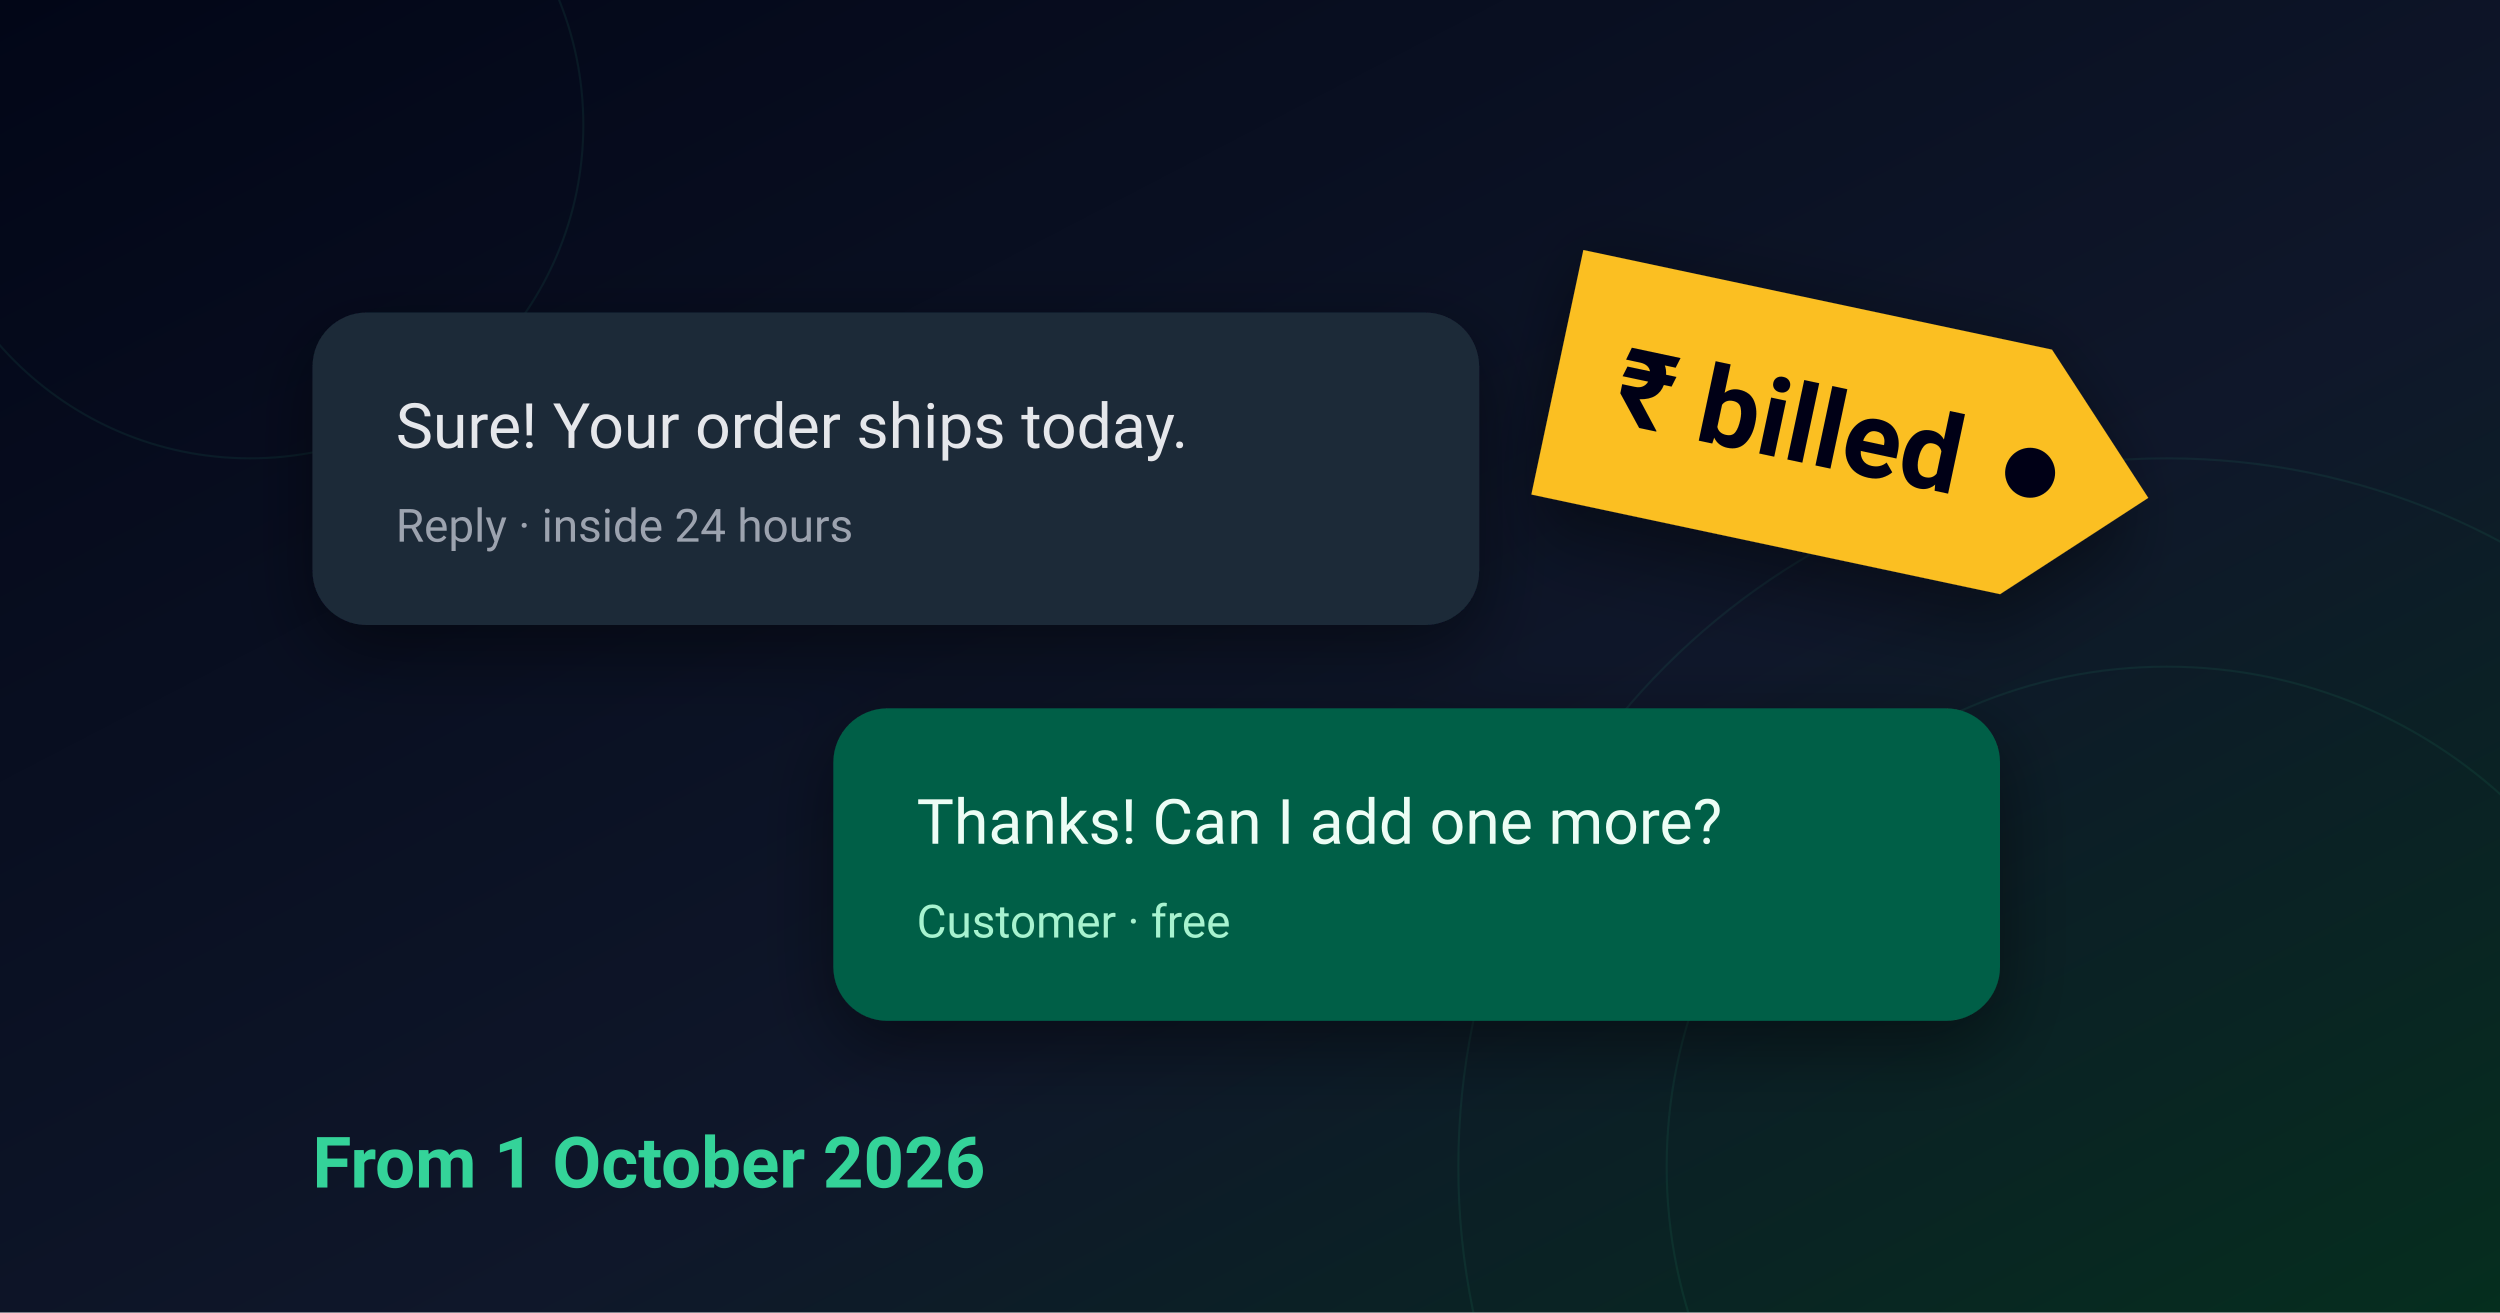
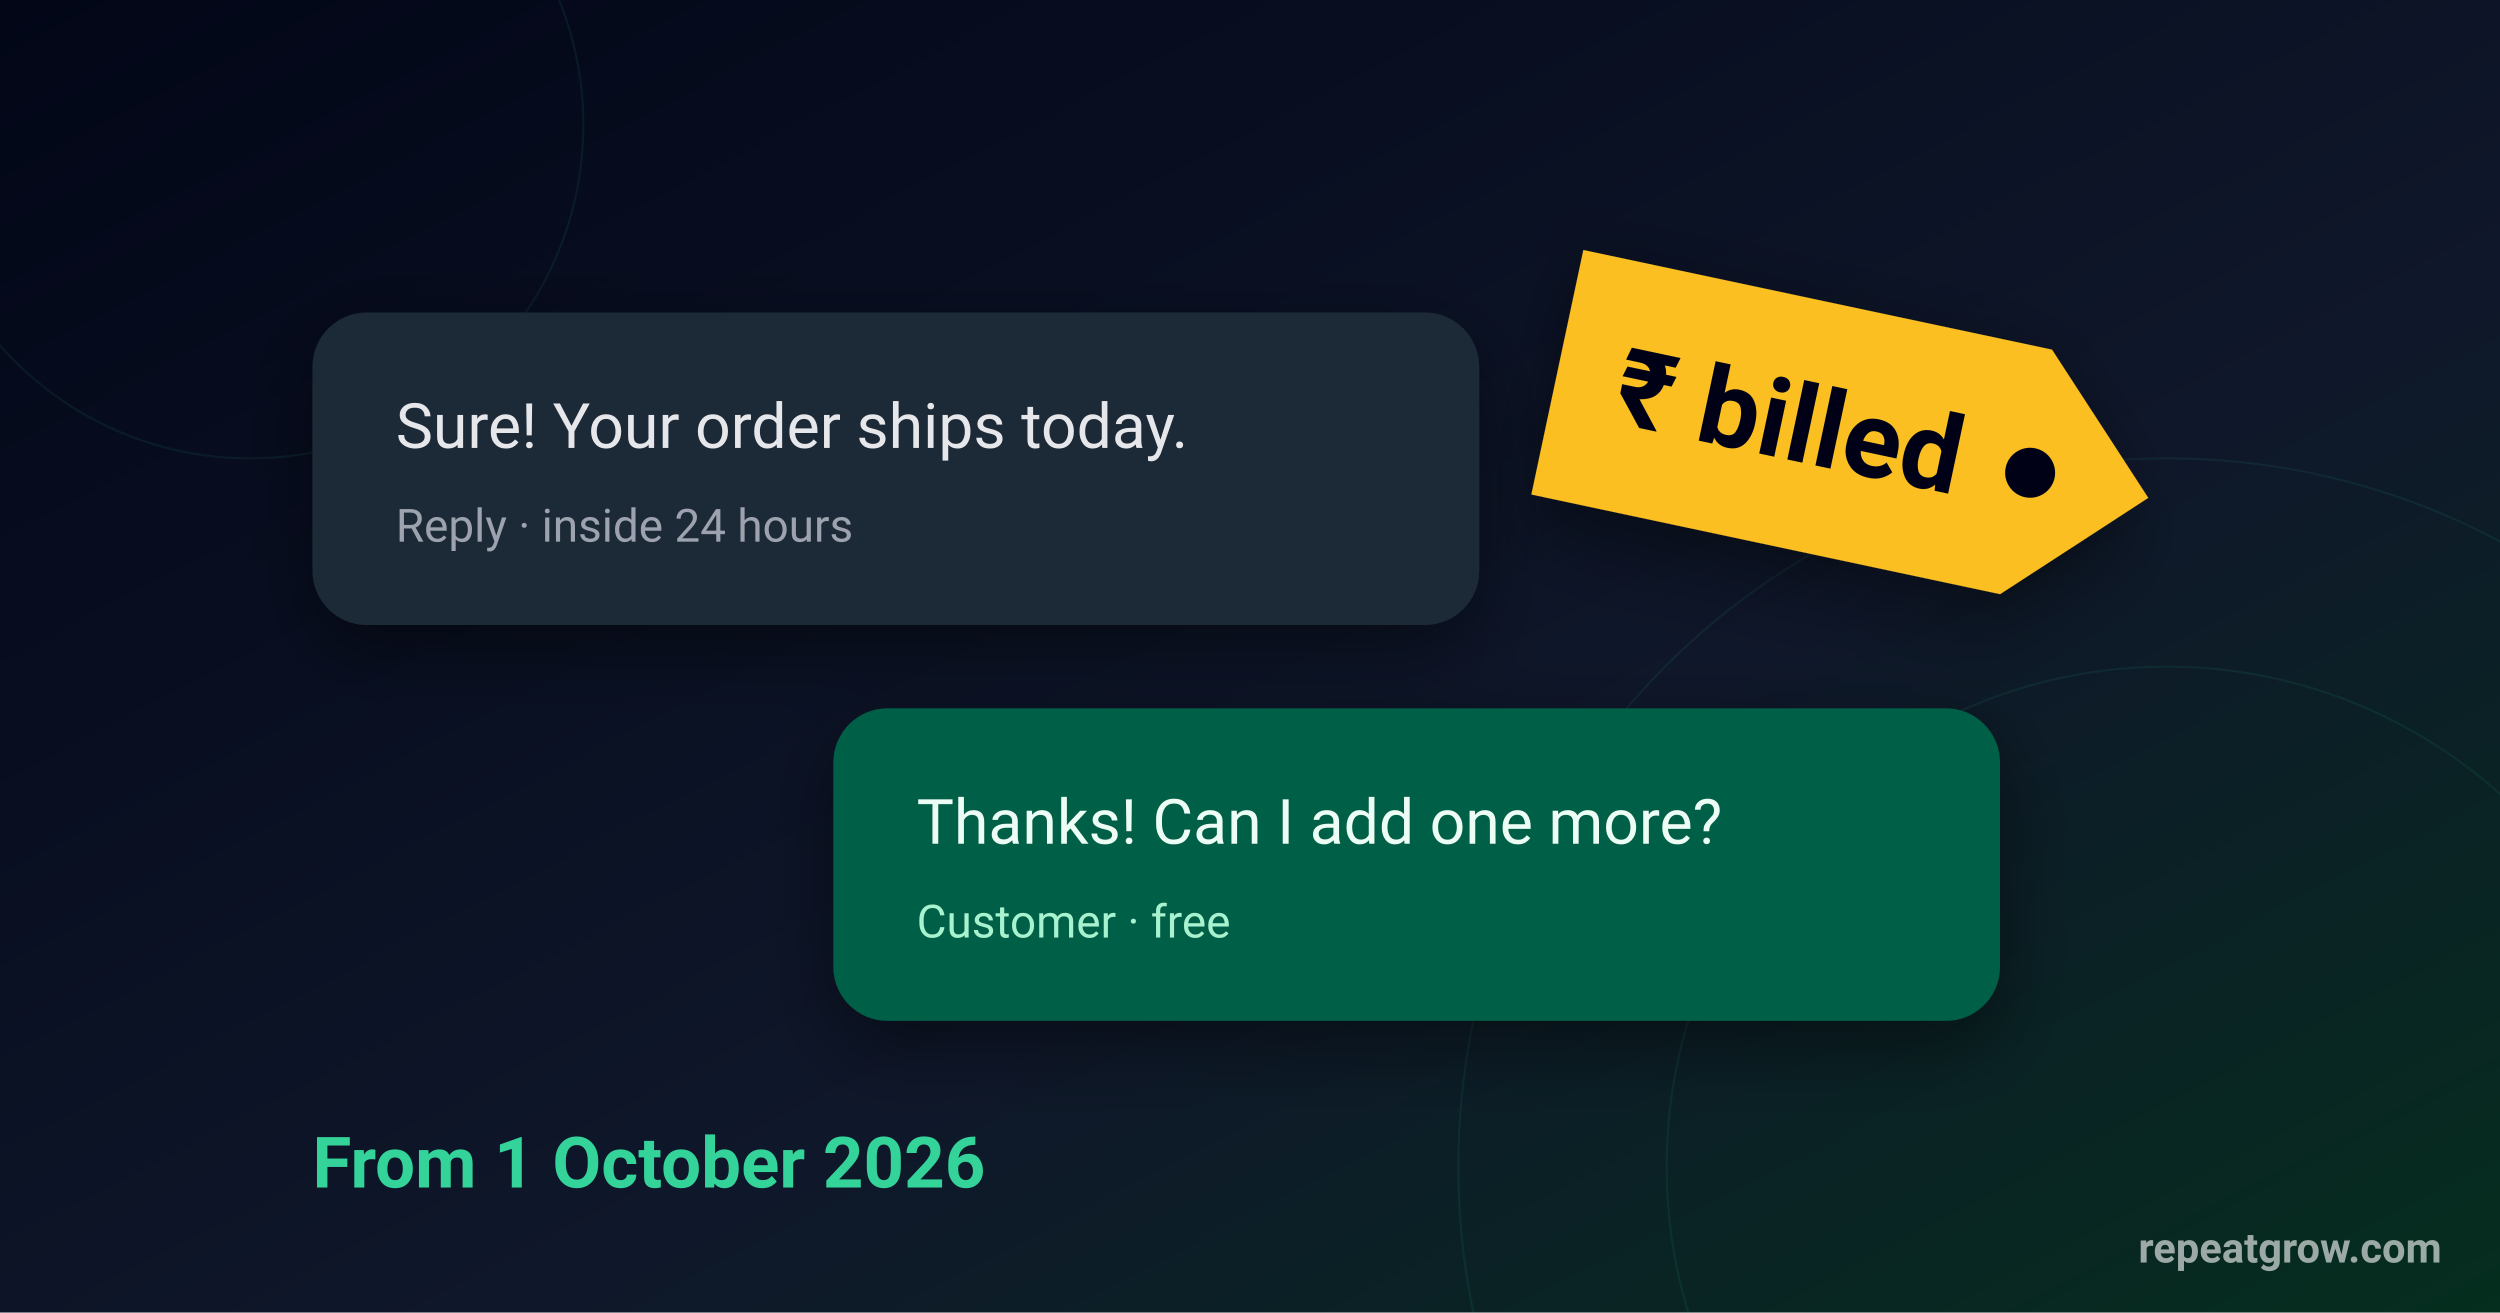
<svg xmlns="http://www.w3.org/2000/svg" viewBox="0 0 1200 630" width="1200" height="630" role="img" aria-labelledby="t">
  <defs>
    <linearGradient id="bg" x1="0" y1="0" x2="1" y2="1">
      <stop offset="0" stop-color="#020617" />
      <stop offset="0.6" stop-color="#0f172a" />
      <stop offset="1" stop-color="#052e1e" />
    </linearGradient>
    <filter id="soft" x="-20%" y="-20%" width="140%" height="140%">
      <feDropShadow dx="0" dy="12" stdDeviation="18" flood-color="#000" flood-opacity="0.45" />
    </filter>
  </defs>
  <rect width="1200" height="630" fill="url(#bg)" />
  <g opacity="0.08" stroke="#34d399" fill="none">
    <circle cx="1040" cy="560" r="240" />
    <circle cx="1040" cy="560" r="340" />
    <circle cx="120" cy="60" r="160" />
  </g>
  <g font-family="Segoe UI, Roboto, Helvetica, Arial, sans-serif">
    <g filter="url(#soft)">
      <rect x="150" y="150" width="560" height="150" rx="26" fill="#1f2937" />
      <text x="190" y="215" font-size="30" fill="#e5e7eb">Sure! Your order ships today.</text>
      <text x="190" y="260" font-size="22" fill="#9ca3af">Reply · inside 24 hours</text>
      <rect x="400" y="340" width="560" height="150" rx="26" fill="#065f46" />
      <text x="440" y="405" font-size="30" fill="#ecfdf5">Thanks! Can I add one more?</text>
      <text x="440" y="450" font-size="22" fill="#a7f3d0">Customer · free</text>
    </g>
    <g transform="translate(760 120) rotate(12)" filter="url(#soft)">
      <path d="M0 0 H230 L290 60 L230 120 H0 Z" fill="#fbbf24" />
      <circle cx="232" cy="60" r="12" fill="#020617" />
      <text x="30" y="78" font-size="52" font-weight="700" fill="#020617">₹ billed</text>
    </g>
    <text x="150" y="570" font-size="34" font-weight="700" fill="#34d399">From 1 October 2026</text>
  </g>
+   <text id="rg-brand" x="1172" y="606" text-anchor="end" font-family="Segoe UI, Roboto, Helvetica, Arial, sans-serif" font-size="20" font-weight="600" fill="#ffffff" fill-opacity="0.6">repeatgrow.com</text>
</svg>
